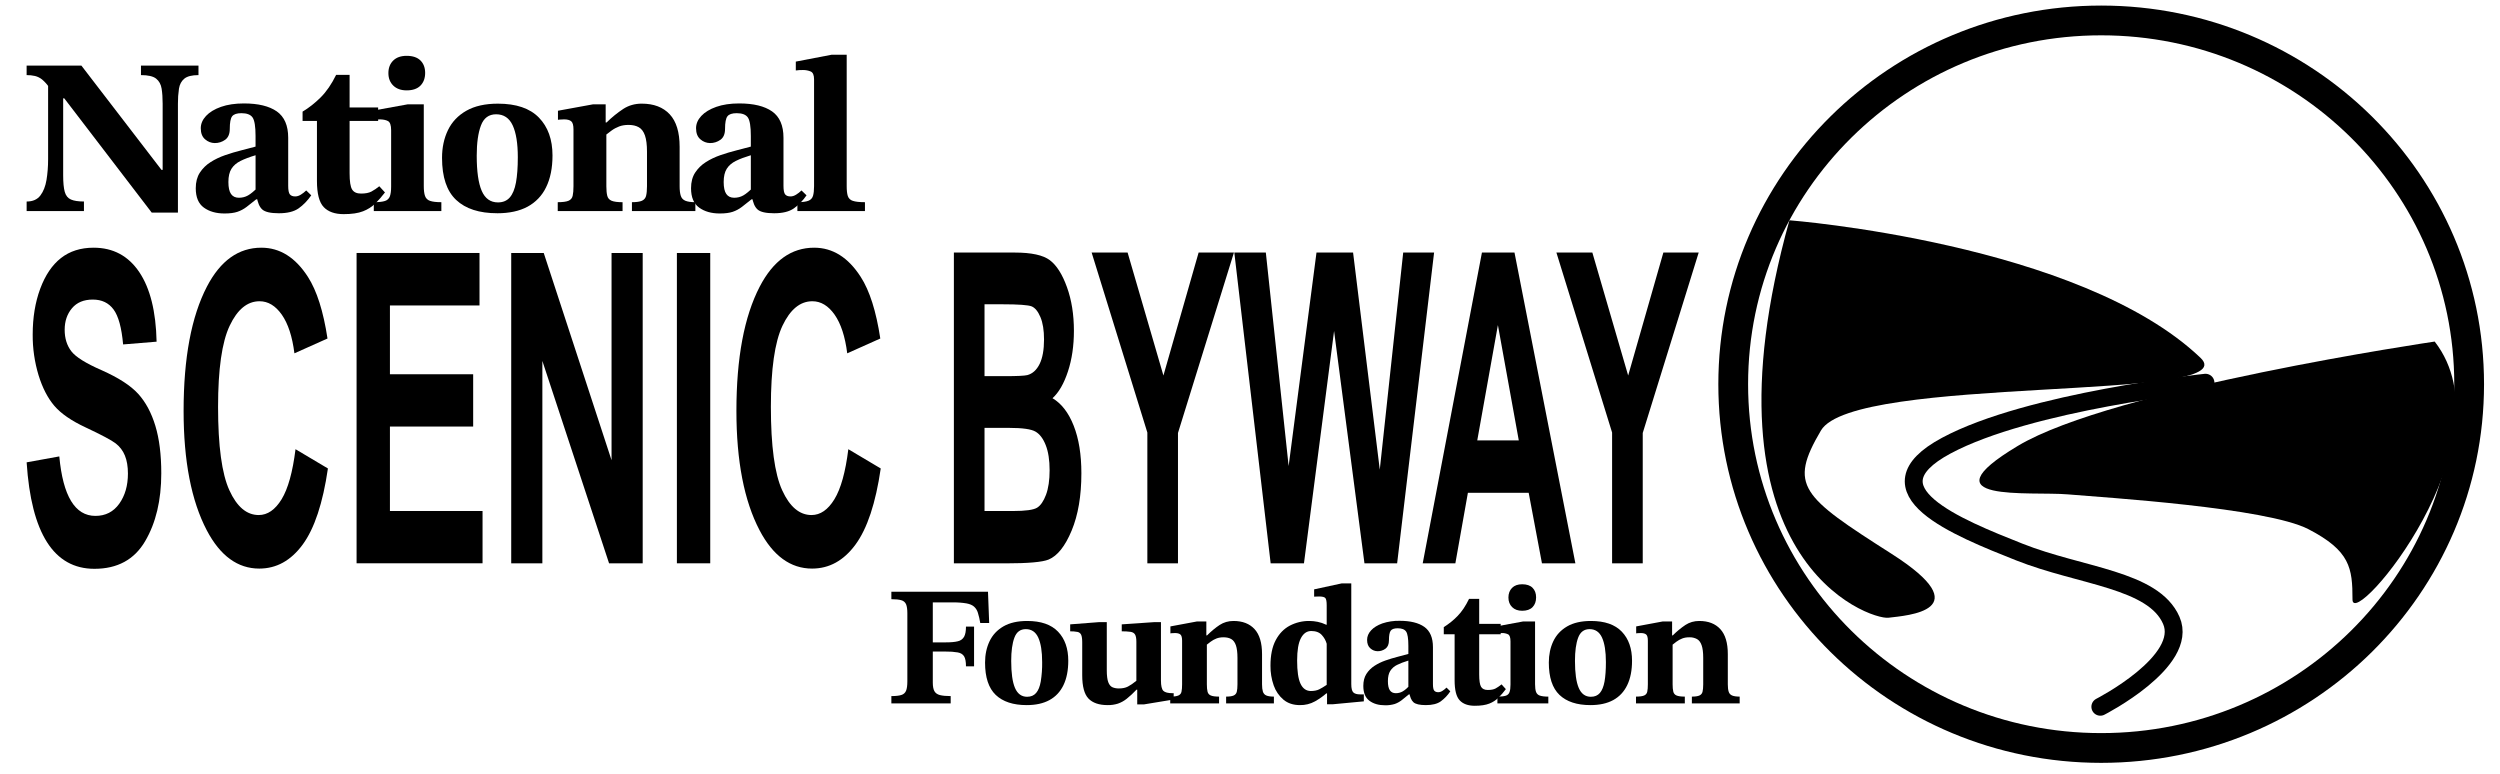
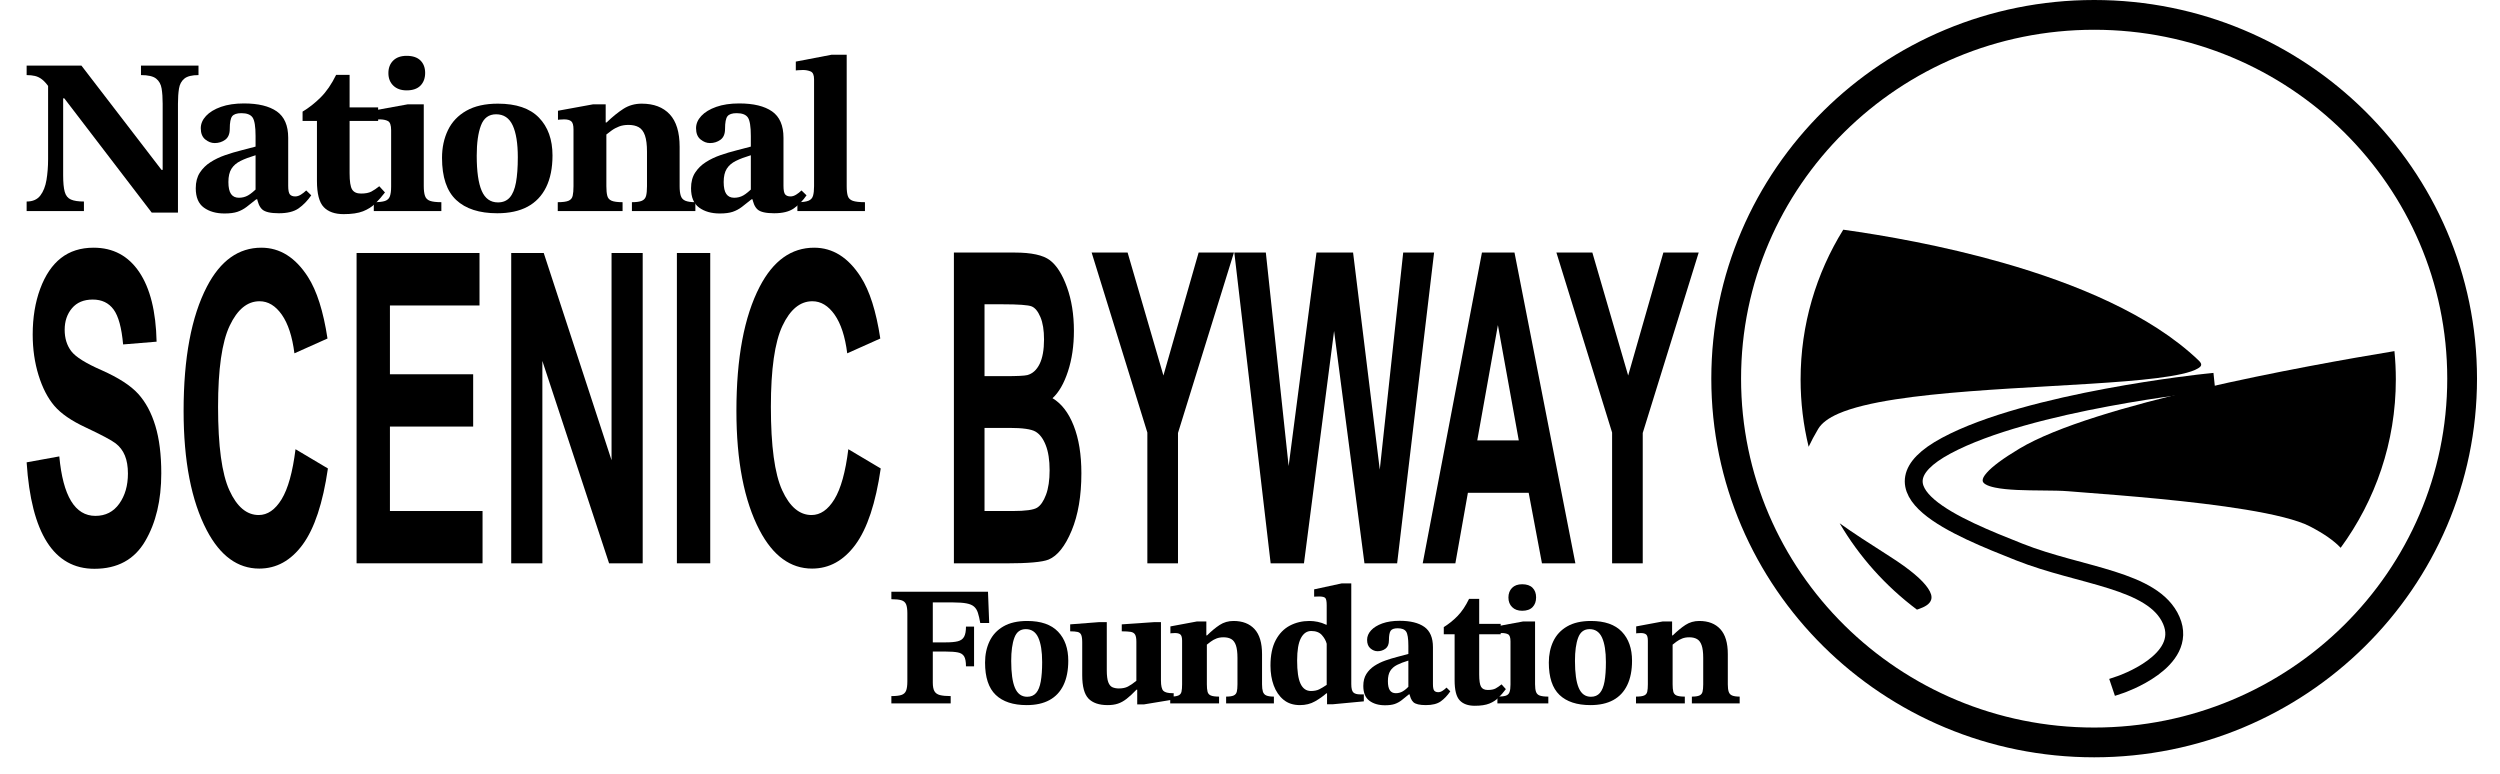
- <svg xmlns="http://www.w3.org/2000/svg" width="168" height="52" fill="none" viewBox="0 0 168 52">
-   <path fill="currentColor" d="M11.959 14.286h-1.764L4.32 6.61h-.553l-.46-.73a2.53 2.53 0 0 0-.483-.542 1.253 1.253 0 0 0-.468-.231 2.408 2.408 0 0 0-.567-.06v-.64h3.68l5.384 7.009h.077v-4.45c0-.386-.023-.724-.069-1.011-.046-.287-.169-.51-.368-.67-.2-.159-.54-.238-1.02-.238v-.64h3.865v.64c-.44 0-.757.08-.95.238-.195.16-.315.383-.361.67a6.486 6.486 0 0 0-.07 1.012v7.32Zm-6.32-.104H1.79v-.64c.41 0 .716-.134.921-.402.204-.267.342-.617.414-1.049.071-.431.108-.895.108-1.39V5.536h1.012v6.235c0 .495.035.87.107 1.123.071.253.21.424.414.513.205.09.496.134.875.134v.64Z" />
-   <path fill="currentColor" d="M15.088 14.346c-.563 0-1.026-.132-1.388-.395-.364-.263-.545-.696-.545-1.302 0-.416.092-.766.276-1.049a2.35 2.35 0 0 1 .721-.706c.296-.19.623-.345.982-.469.357-.124.715-.23 1.073-.32s.68-.174.966-.253v-.714c0-.635-.067-1.049-.199-1.242-.133-.194-.383-.29-.751-.29-.307 0-.514.07-.622.208-.107.138-.16.421-.16.848 0 .337-.103.58-.307.729a1.17 1.17 0 0 1-.706.223.987.987 0 0 1-.637-.245c-.199-.164-.299-.414-.299-.752 0-.297.117-.573.353-.826.235-.252.57-.456 1.005-.61.434-.153.948-.23 1.541-.23.96 0 1.697.178 2.209.535.51.358.767.948.767 1.771v3.229c0 .297.038.49.115.58.076.09.196.134.36.134.123 0 .248-.04.376-.12.128-.078.247-.173.36-.282l.338.328c-.256.367-.54.659-.851.877-.313.219-.755.328-1.327.328-.552 0-.923-.085-1.112-.253-.19-.169-.314-.461-.376-.878l-.076-.298v-2.47c-.4.12-.735.246-1.005.38-.271.134-.476.31-.614.528-.138.219-.207.516-.207.893 0 .367.059.635.177.803.117.168.293.253.529.253.224 0 .43-.052.613-.156.184-.104.414-.295.69-.573l.093.833h-.23c-.246.198-.463.37-.652.514-.19.144-.394.253-.614.327-.22.074-.509.112-.866.112Z" />
-   <path fill="currentColor" d="m25.487 12.515.383.417c-.205.268-.42.513-.644.737a2.426 2.426 0 0 1-.828.528c-.328.13-.762.193-1.304.193-.594 0-1.041-.159-1.342-.476-.302-.317-.453-.903-.453-1.756V8.126h-.966v-.625c.43-.257.836-.577 1.22-.96.383-.382.728-.885 1.035-1.51h.905V7.22h1.917v.907h-1.917v3.512c0 .546.055.91.168 1.093.113.184.312.276.599.276.296 0 .529-.045.697-.134a3.33 3.33 0 0 0 .53-.357Z" />
-   <path fill="currentColor" d="M29.659 14.182h-4.54v-.595c.337 0 .587-.027.751-.082a.502.502 0 0 0 .33-.313c.055-.153.084-.369.084-.647V8.751c0-.337-.072-.543-.215-.617-.143-.075-.332-.112-.567-.112-.103 0-.195.005-.276.015l-.123.015v-.625l2.3-.417h1.075v5.49c0 .288.027.511.084.67a.519.519 0 0 0 .337.328c.169.06.422.089.76.089v.595Zm-2.332-8.109c-.379 0-.678-.107-.897-.32-.22-.213-.33-.494-.33-.84 0-.347.107-.628.322-.841.215-.213.516-.32.905-.32.408 0 .718.104.928.312.209.209.315.487.315.834 0 .357-.106.642-.315.855-.21.213-.52.32-.928.32Z" />
-   <path fill="currentColor" d="M33.416 14.33c-1.207 0-2.127-.297-2.76-.892-.635-.595-.951-1.537-.951-2.827 0-.695.132-1.317.398-1.867s.677-.985 1.235-1.302c.557-.317 1.265-.476 2.124-.476 1.227 0 2.145.312 2.753.937.608.625.913 1.473.913 2.544 0 .844-.144 1.555-.43 2.135a2.9 2.9 0 0 1-1.25 1.31c-.547.293-1.225.439-2.032.439Zm.046-.728c.338 0 .603-.112.798-.335.193-.223.332-.558.414-1.005.081-.446.123-1.011.123-1.696 0-.932-.115-1.647-.345-2.142-.23-.496-.602-.744-1.112-.744-.491 0-.832.25-1.02.751-.19.501-.284 1.178-.284 2.031 0 1.061.112 1.85.337 2.366.225.516.588.774 1.09.774Z" />
-   <path fill="currentColor" d="M46.73 14.182h-4.264v-.595c.306 0 .53-.033.674-.097a.477.477 0 0 0 .276-.327c.04-.154.062-.37.062-.648v-2.32c0-.466-.046-.831-.138-1.094-.092-.263-.23-.447-.414-.55-.184-.105-.415-.157-.69-.157-.236 0-.445.034-.63.104-.184.07-.358.164-.52.283a13.97 13.97 0 0 0-.507.387l-.092-.938h.276a7.353 7.353 0 0 1 1.127-.915c.363-.233.775-.35 1.235-.35.807 0 1.434.239 1.879.715.445.476.667 1.205.667 2.187v2.648c0 .268.025.481.077.64.05.16.153.27.306.335.154.064.378.097.675.097v.595Zm-4.893 0H37.48v-.595c.337 0 .58-.033.728-.097a.457.457 0 0 0 .276-.335c.036-.159.054-.372.054-.64V8.692c0-.278-.052-.459-.153-.543-.103-.085-.261-.127-.476-.127-.133 0-.236.005-.307.015l-.107.015v-.61l2.362-.432h.844V8.44l.046.387v3.69c0 .267.02.48.061.64.04.158.138.27.291.334.154.064.4.097.737.097v.595Z" />
-   <path fill="currentColor" d="M48.37 14.346c-.562 0-1.025-.132-1.387-.395-.364-.263-.545-.696-.545-1.302 0-.416.092-.766.276-1.049a2.35 2.35 0 0 1 .72-.706c.297-.19.624-.345.983-.469.357-.124.715-.23 1.073-.32s.68-.174.966-.253v-.714c0-.635-.067-1.049-.199-1.242-.133-.194-.383-.29-.752-.29-.306 0-.513.07-.62.208-.108.138-.162.421-.162.848 0 .337-.102.58-.306.729a1.17 1.17 0 0 1-.706.223.987.987 0 0 1-.636-.245c-.2-.164-.3-.414-.3-.752 0-.297.117-.573.353-.826.235-.252.57-.456 1.005-.61.434-.153.948-.23 1.541-.23.96 0 1.697.178 2.209.535.51.358.767.948.767 1.771v3.229c0 .297.038.49.115.58.077.09.196.134.36.134.123 0 .248-.04.376-.12.128-.078.247-.173.36-.282l.338.328c-.256.367-.54.659-.851.877-.313.219-.755.328-1.327.328-.552 0-.923-.085-1.112-.253-.19-.169-.315-.461-.376-.878l-.077-.298v-2.47c-.398.12-.734.246-1.004.38-.271.134-.476.31-.614.528-.138.219-.207.516-.207.893 0 .367.059.635.177.803.117.168.293.253.529.253.224 0 .43-.052.613-.156.184-.104.414-.295.69-.573l.093.833h-.23c-.246.198-.464.37-.652.514-.19.144-.394.253-.614.327-.22.074-.509.112-.867.112Z" />
-   <path fill="currentColor" d="M58.125 14.182h-4.54v-.595c.338 0 .585-.033.744-.097a.496.496 0 0 0 .307-.335c.046-.159.069-.372.069-.639V5.33c0-.287-.077-.464-.23-.528a1.327 1.327 0 0 0-.516-.097 3.229 3.229 0 0 0-.481.03v-.595l2.408-.462h1.012v8.832c0 .282.024.501.074.66a.498.498 0 0 0 .338.327c.175.06.447.09.815.09v.596Z" />
-   <path fill="currentColor" d="M63.886 47.27H59.9v-.493c.292 0 .516-.024.67-.074a.485.485 0 0 0 .318-.285c.057-.141.086-.353.086-.634v-4.57c0-.269-.029-.473-.086-.607a.47.47 0 0 0-.318-.271c-.154-.047-.378-.07-.67-.07v-.501h6.493l.08 2.1h-.6a4.925 4.925 0 0 0-.157-.68.903.903 0 0 0-.26-.42c-.114-.102-.282-.174-.502-.216a4.836 4.836 0 0 0-.895-.066h-1.375v2.684h.89c.331 0 .595-.024.791-.073a.632.632 0 0 0 .422-.303c.084-.153.127-.38.127-.685h.543v2.673h-.543c0-.313-.043-.537-.127-.674-.085-.137-.226-.226-.422-.262a4.293 4.293 0 0 0-.791-.058h-.89v2.08c0 .258.036.452.108.582.073.13.195.216.37.262.174.045.416.068.724.068v.492Z" />
-   <path fill="currentColor" d="M68.992 47.383c-.908 0-1.601-.23-2.08-.685-.477-.457-.716-1.181-.716-2.17 0-.533.1-1.01.301-1.434.2-.422.51-.755.93-1 .42-.243.953-.365 1.6-.365.924 0 1.616.24 2.074.72.459.48.687 1.13.687 1.953 0 .646-.108 1.193-.323 1.639-.215.446-.53.78-.942 1.005-.412.225-.922.337-1.53.337Zm.035-.56c.254 0 .454-.086.6-.256.148-.172.252-.43.312-.771a7.55 7.55 0 0 0 .094-1.302c0-.717-.088-1.266-.26-1.645-.174-.38-.453-.571-.839-.571-.37 0-.626.192-.768.577-.142.383-.213.903-.213 1.558 0 .815.084 1.421.254 1.816.17.396.443.595.82.595Z" />
-   <path fill="currentColor" d="M74.434 47.383c-.578 0-1.007-.148-1.288-.44-.281-.293-.421-.817-.421-1.57v-2.206c0-.235-.024-.404-.07-.508a.337.337 0 0 0-.248-.194 2.442 2.442 0 0 0-.491-.04v-.468l1.918-.148h.542v3.233c0 .358.034.624.098.798.066.175.16.29.284.344.123.053.266.08.427.08.246 0 .45-.042.612-.127.162-.083.351-.212.567-.388v-2.626c0-.222-.03-.38-.087-.48-.058-.1-.158-.16-.3-.183a4.018 4.018 0 0 0-.596-.035v-.468l2.161-.148h.474v3.918c0 .357.054.59.161.697.108.106.316.159.624.159h.07v.423l-1.999.33h-.45v-.992h-.047a6.231 6.231 0 0 1-.664.616 1.968 1.968 0 0 1-.59.325 2.17 2.17 0 0 1-.687.098Z" />
-   <path fill="currentColor" d="M85.606 47.27h-3.211v-.458c.231 0 .4-.025.509-.075a.362.362 0 0 0 .208-.25c.03-.119.046-.284.046-.497v-1.782c0-.359-.036-.638-.104-.84-.07-.202-.174-.343-.312-.422-.14-.08-.312-.12-.521-.12-.177 0-.334.026-.474.08a1.647 1.647 0 0 0-.392.217c-.124.091-.25.19-.382.296l-.07-.72h.21c.292-.288.575-.522.848-.702.274-.178.584-.268.93-.268.609 0 1.08.183 1.416.549.335.365.502.925.502 1.678v2.034c0 .205.02.368.058.49.04.122.116.209.231.257.116.05.286.075.508.075v.457Zm-3.685 0h-3.282v-.458c.255 0 .438-.025.55-.075a.344.344 0 0 0 .208-.257c.027-.121.04-.285.04-.49v-2.936c0-.214-.038-.352-.116-.417-.076-.064-.196-.096-.358-.096-.1 0-.176.003-.23.01-.054.009-.082.012-.082.012v-.468l1.78-.332h.635v1.097l.035.296v2.834c0 .205.015.368.046.49.03.122.104.209.22.257.114.05.3.075.554.075v.457Z" />
-   <path fill="currentColor" d="M87.351 47.383c-.438 0-.805-.12-1.097-.36a2.196 2.196 0 0 1-.66-.96 3.85 3.85 0 0 1-.218-1.33c0-.701.117-1.272.352-1.713.235-.443.551-.768.947-.977a2.78 2.78 0 0 1 1.323-.314c.178 0 .36.02.55.058.188.037.378.102.571.194h.035v-1.302c0-.252-.029-.414-.087-.486-.057-.072-.199-.109-.421-.109-.054 0-.124.002-.208.006l-.128.005v-.49l1.849-.4h.647v6.762c0 .289.046.478.139.565.092.088.246.131.461.131h.244v.468l-2.069.194h-.404v-.73h-.047c-.215.19-.47.37-.762.536a2.004 2.004 0 0 1-1.017.252Zm.74-.948c.223 0 .408-.037.555-.109.146-.072.316-.173.508-.303V43.26a1.423 1.423 0 0 0-.324-.582c-.162-.183-.4-.274-.716-.274-.293 0-.524.16-.693.48-.17.32-.254.822-.254 1.508 0 .715.076 1.235.23 1.559.154.323.386.485.694.485Z" />
-   <path fill="currentColor" d="M93.07 47.394c-.423 0-.772-.1-1.045-.303-.273-.202-.41-.534-.41-.999 0-.319.069-.588.207-.805a1.8 1.8 0 0 1 .543-.543c.224-.145.47-.265.74-.36.27-.094.54-.176.809-.245.27-.069.512-.133.728-.194v-.548c0-.488-.05-.805-.15-.954-.1-.148-.29-.223-.566-.223-.232 0-.388.053-.469.16-.08.106-.12.324-.12.651 0 .258-.078.446-.232.56a.872.872 0 0 1-.532.171.73.73 0 0 1-.48-.189c-.15-.125-.224-.317-.224-.575 0-.23.088-.441.265-.635.177-.194.43-.35.757-.469a3.454 3.454 0 0 1 1.161-.176c.724 0 1.28.136 1.665.41.384.275.577.728.577 1.36v2.48c0 .227.029.376.087.443.057.07.148.105.271.105.092 0 .186-.03.283-.092.097-.06.187-.135.271-.218l.254.252a2.628 2.628 0 0 1-.64.673c-.235.169-.569.252-1 .252-.416 0-.695-.064-.838-.194-.142-.13-.236-.354-.282-.673l-.058-.23v-1.895c-.3.091-.553.188-.757.29a1.123 1.123 0 0 0-.462.406c-.104.168-.156.396-.156.686 0 .28.044.486.132.616.09.13.222.194.4.194.169 0 .323-.04.461-.12.14-.079.312-.226.52-.44l.07.64h-.174c-.184.152-.348.284-.49.395-.144.11-.298.194-.463.251a2.072 2.072 0 0 1-.652.085Z" />
-   <path fill="currentColor" d="m100.904 45.99.289.319a5.405 5.405 0 0 1-.485.566 1.83 1.83 0 0 1-.624.405c-.247.1-.574.148-.983.148-.446 0-.784-.122-1.01-.366-.228-.243-.341-.692-.341-1.347v-3.094h-.728v-.481a4.77 4.77 0 0 0 .918-.736c.29-.294.55-.68.78-1.16h.682v1.68h1.444v.697h-1.444v2.695c0 .419.042.698.127.839.085.14.235.211.45.211.223 0 .399-.033.526-.102.127-.07.26-.16.399-.274Z" />
-   <path fill="currentColor" d="M104.047 47.27h-3.421v-.458c.255 0 .443-.02.567-.062a.38.38 0 0 0 .248-.24c.042-.12.064-.285.064-.498V43.1c0-.26-.054-.417-.162-.474a.908.908 0 0 0-.428-.085c-.077 0-.146.003-.207.01l-.093.012v-.48l1.733-.32h.808v4.215c0 .22.022.392.064.514a.396.396 0 0 0 .254.251c.128.045.318.07.573.07v.456Zm-1.757-6.226c-.285 0-.51-.083-.675-.246-.166-.164-.249-.379-.249-.645s.081-.481.243-.646c.162-.164.388-.245.681-.245.308 0 .542.08.7.24.158.16.236.374.236.64 0 .274-.078.492-.236.656-.158.163-.392.246-.7.246Z" />
-   <path fill="currentColor" d="M106.877 47.383c-.909 0-1.602-.23-2.08-.685-.478-.457-.716-1.181-.716-2.17 0-.533.1-1.01.3-1.434.2-.422.511-.755.931-1 .42-.243.953-.365 1.6-.365.924 0 1.616.24 2.074.72.458.48.687 1.13.687 1.953 0 .646-.108 1.193-.323 1.639-.216.446-.53.78-.942 1.005-.412.225-.923.337-1.531.337Zm.035-.56c.254 0 .455-.086.601-.256.146-.172.25-.43.312-.771.061-.343.092-.778.092-1.302 0-.717-.087-1.266-.26-1.645-.174-.38-.452-.571-.838-.571-.369 0-.625.192-.768.577-.143.383-.213.903-.213 1.558 0 .815.084 1.421.254 1.816.169.396.442.595.82.595Z" />
-   <path fill="currentColor" d="M116.906 47.27h-3.212v-.458c.231 0 .4-.025.508-.075a.359.359 0 0 0 .208-.25c.03-.119.046-.284.046-.497v-1.782c0-.359-.034-.638-.104-.84-.069-.202-.173-.343-.312-.422a1.023 1.023 0 0 0-.519-.12c-.178 0-.336.026-.474.08-.138.053-.27.125-.393.217-.123.091-.25.19-.381.296l-.07-.72h.208a5.63 5.63 0 0 1 .85-.702c.273-.178.583-.268.929-.268.609 0 1.081.183 1.416.549.335.365.503.925.503 1.678v2.034c0 .205.019.368.058.49a.391.391 0 0 0 .23.257c.116.05.285.075.509.075v.457Zm-3.686 0h-3.281v-.458c.254 0 .437-.025.548-.075a.346.346 0 0 0 .209-.257c.027-.121.04-.285.04-.49v-2.936c0-.214-.039-.352-.115-.417-.078-.064-.197-.096-.358-.096-.1 0-.178.003-.232.01l-.08.012v-.468l1.779-.332h.635v1.097l.035.296v2.834c0 .205.015.368.046.49a.36.36 0 0 0 .219.257c.116.05.3.075.555.075v.457Z" />
-   <path fill="currentColor" d="m1.79 31.069 2.195-.398c.246 2.664 1.055 3.997 2.426 3.997.68 0 1.213-.273 1.603-.818.389-.546.583-1.221.583-2.027 0-.474-.068-.878-.204-1.21a1.94 1.94 0 0 0-.62-.817c-.279-.214-.951-.572-2.02-1.074-.957-.446-1.657-.93-2.102-1.451-.444-.521-.798-1.207-1.06-2.056a9.223 9.223 0 0 1-.394-2.738c0-1.137.168-2.162.505-3.072.337-.91.801-1.598 1.394-2.063.593-.464 1.324-.697 2.195-.697 1.309 0 2.33.546 3.065 1.636.735 1.09 1.124 2.65 1.167 4.68l-2.25.185c-.099-1.12-.312-1.901-.64-2.347-.327-.446-.793-.668-1.398-.668-.605 0-1.071.194-1.398.582-.328.39-.491.873-.491 1.451 0 .57.148 1.048.444 1.437.296.389.98.816 2.047 1.28 1.13.503 1.946 1.032 2.45 1.586.503.555.887 1.27 1.153 2.148.266.877.398 1.942.398 3.193 0 1.812-.362 3.334-1.088 4.566-.725 1.233-1.86 1.85-3.404 1.85-2.729 0-4.248-2.385-4.556-7.155Z" />
-   <path fill="currentColor" d="m19.86 30.187 2.176 1.294c-.34 2.333-.905 4.038-1.696 5.114-.79 1.076-1.762 1.614-2.917 1.614-1.45 0-2.627-.858-3.528-2.574-1.038-1.982-1.557-4.656-1.557-8.023 0-3.556.522-6.339 1.566-8.35.907-1.744 2.127-2.617 3.659-2.617 1.247 0 2.29.655 3.13 1.963.598.93 1.037 2.31 1.315 4.14l-2.223.995c-.142-1.128-.425-1.993-.847-2.596-.423-.602-.922-.903-1.496-.903-.822 0-1.491.55-2.01 1.65-.519 1.1-.778 2.916-.778 5.448 0 2.627.253 4.495.76 5.604.505 1.11 1.163 1.665 1.972 1.665.593 0 1.105-.354 1.538-1.06.432-.707.744-1.828.935-3.364Z" />
-   <path fill="currentColor" d="M23.962 37.854V17h8.261v3.527h-6.02v4.623h5.594v3.514h-5.594v5.675h6.224v3.514h-8.465Z" />
-   <path fill="currentColor" d="M34.354 37.854V17h2.185l4.557 13.925V17.001h2.093v20.853h-2.26l-4.482-13.599v13.599h-2.093Z" />
-   <path fill="currentColor" d="M47.728 17.001h-2.241v20.853h2.241V17Z" />
-   <path fill="currentColor" d="m57.008 30.187 2.177 1.294c-.34 2.333-.905 4.038-1.696 5.114-.79 1.076-1.762 1.614-2.917 1.614-1.45 0-2.628-.858-3.529-2.574-1.037-1.982-1.556-4.656-1.556-8.023 0-3.556.522-6.339 1.566-8.35.907-1.744 2.127-2.617 3.658-2.617 1.248 0 2.29.655 3.13 1.963.6.93 1.038 2.31 1.315 4.14l-2.222.995c-.142-1.128-.425-1.993-.847-2.596-.423-.602-.922-.903-1.497-.903-.82 0-1.49.55-2.01 1.65-.518 1.1-.777 2.916-.777 5.448 0 2.627.253 4.495.76 5.604.505 1.11 1.163 1.665 1.972 1.665.593 0 1.105-.354 1.537-1.06.433-.707.745-1.828.936-3.364Z" />
-   <path fill="currentColor" d="M64.102 16.972h4.092c1.117 0 1.903.171 2.356.513.454.342.838.945 1.149 1.81.312.864.468 1.842.468 2.934 0 1.007-.133 1.916-.4 2.728-.266.813-.612 1.414-1.038 1.803.607.36 1.082.978 1.425 1.852.344.874.515 1.937.515 3.191 0 1.52-.219 2.805-.655 3.854-.437 1.05-.953 1.698-1.548 1.945-.414.171-1.376.256-2.885.256h-3.48V16.972Zm2.058 3.476v4.83h1.362c.816 0 1.322-.024 1.514-.071.352-.095.627-.344.826-.748.198-.404.297-.952.297-1.646 0-.617-.08-1.118-.242-1.503-.162-.384-.358-.624-.587-.72-.23-.094-.89-.142-1.978-.142H66.16Zm0 8.307v5.585h1.915c.84 0 1.378-.075 1.617-.222.238-.147.437-.436.6-.869.16-.432.242-.98.242-1.645 0-.684-.087-1.247-.26-1.688-.173-.442-.402-.746-.69-.912-.285-.166-.871-.25-1.756-.25H66.16Z" />
-   <path fill="currentColor" d="M77.102 37.858v-8.79l-3.744-12.096h2.417l2.407 8.263 2.365-8.263h2.373l-3.76 12.124v8.762h-2.058Z" />
-   <path fill="currentColor" d="m85.388 37.858-2.442-20.886h2.118l1.532 14.347 1.872-14.347h2.459l1.794 14.59 1.574-14.59h2.076l-2.484 20.886h-2.195L89.65 22.243l-2.024 15.615h-2.238Z" />
-   <path fill="currentColor" d="M105.866 37.858h-2.246l-.893-4.744h-4.084l-.843 4.744h-2.194l3.98-20.886h2.188l4.092 20.886Zm-3.804-8.263-1.403-7.75-1.387 7.75h2.79Z" />
-   <path fill="currentColor" d="M108.333 37.858v-8.79l-3.743-12.096h2.416l2.407 8.263 2.365-8.263h2.374l-3.76 12.124v8.762h-2.059Z" />
-   <path fill="currentColor" fill-rule="evenodd" d="M120.25 14.803s19.523 1.515 27.628 9.247c3.132 2.988-23.291 1.11-25.511 4.88-2.189 3.721-1.308 4.425 4.727 8.274 6.035 3.848 1.033 4.157-.194 4.308-1.227.151-13.029-3.803-6.65-26.71Z" clip-rule="evenodd" />
-   <path fill="transparent" fill-rule="evenodd" d="M120.25 14.803s19.523 1.515 27.628 9.247c3.132 2.988-23.291 1.11-25.511 4.88-2.189 3.721-1.308 4.425 4.727 8.274 6.035 3.848 1.033 4.157-.194 4.308-1.227.151-13.029-3.803-6.65-26.71Zm.159.226c-4.344 15.765-.008 22.418 3.436 24.94 1.016.744 1.949 1.123 2.539 1.267.225.056.394.077.489.066.433-.053 1.344-.125 2.058-.372.41-.143.762-.33.848-.646.056-.204-.013-.45-.221-.756-.372-.549-1.168-1.246-2.58-2.146-2.188-1.395-3.701-2.38-4.642-3.244-.659-.606-1.044-1.16-1.197-1.743-.251-.959.127-2.016 1.042-3.57.232-.393.697-.738 1.36-1.027.931-.407 2.262-.718 3.83-.96 6.01-.933 15.563-.884 19.222-1.702.493-.11.874-.233 1.115-.382.12-.074.204-.143.212-.235.009-.098-.065-.196-.191-.316-3.219-3.072-8.256-5.15-13.137-6.544-6.667-1.905-13.052-2.53-14.183-2.63Z" clip-rule="evenodd" />
-   <path fill="currentColor" fill-rule="evenodd" d="M163.612 22.953s-21.617 3.176-28.019 7.014c-6.402 3.838.845 3.04 3.368 3.255 2.524.215 13.371.889 16.169 2.341 2.798 1.452 2.959 2.6 2.958 4.728-.001 2.128 10.747-10.599 5.524-17.338Z" clip-rule="evenodd" />
-   <path fill="none" fill-rule="evenodd" d="M163.612 22.953c5.223 6.74-5.525 19.466-5.524 17.338.001-2.128-.16-3.276-2.958-4.728s-13.645-2.126-16.169-2.341c-2.523-.215-9.77.583-3.368-3.255 6.402-3.838 28.019-7.014 28.019-7.014Zm-5.309 17.35a.646.646 0 0 0 .103-.04c.163-.085.37-.244.611-.467 1.533-1.414 4.297-5.265 5.371-9.272.695-2.592.685-5.253-.871-7.342-1.773.265-21.715 3.311-27.812 6.967-1.126.674-1.822 1.2-2.188 1.613-.197.222-.295.394-.283.542.009.101.084.175.19.24.155.095.373.164.632.22 1.336.281 3.695.142 4.924.247 1.769.15 7.622.527 11.936 1.237 1.874.31 3.461.685 4.314 1.127 1.452.754 2.214 1.437 2.618 2.2.405.762.455 1.611.454 2.716l.001.012Z" clip-rule="evenodd" />
-   <path stroke="currentColor" stroke-linecap="round" stroke-linejoin="round" stroke-miterlimit="1.5" stroke-width="1.201" d="M141.142 47.495s5.97-3.05 4.769-5.806c-1.201-2.757-6.083-2.952-10.219-4.595-4.136-1.642-10.47-4.156-4.904-7.145 5.566-2.99 17.421-4.23 17.421-4.23" />
-   <path stroke="currentColor" stroke-linecap="round" stroke-linejoin="round" stroke-miterlimit="1.5" stroke-width="2" d="M141.2 50.264c13.656 0 24.727-10.945 24.727-24.445 0-13.501-11.071-24.445-24.727-24.445-13.657 0-24.728 10.944-24.728 24.445 0 13.5 11.071 24.445 24.728 24.445Z" />
-   <path fill="none" fill-rule="evenodd" d="M141.2 1.374c13.647 0 24.727 10.953 24.727 24.445 0 13.491-11.08 24.445-24.727 24.445-13.648 0-24.728-10.954-24.728-24.445 0-13.492 11.08-24.445 24.728-24.445Zm0 3.183c-11.87 0-21.508 9.527-21.508 21.262 0 11.734 9.638 21.26 21.508 21.26s21.506-9.526 21.506-21.26c0-11.735-9.636-21.262-21.506-21.262Z" clip-rule="evenodd" />
+ <svg xmlns="http://www.w3.org/2000/svg" width="168" height="52" viewBox="0 0 168 52" fill="none">
+   <path d="M11.959 14.286H10.195L4.321 6.609H3.768L3.308 5.88C3.134 5.631 2.973 5.451 2.825 5.337C2.677 5.222 2.52 5.146 2.357 5.106C2.193 5.066 2.005 5.046 1.79 5.046V4.407H5.471L10.854 11.415H10.931V6.966C10.931 6.579 10.908 6.241 10.862 5.954C10.816 5.667 10.693 5.443 10.494 5.284C10.295 5.125 9.954 5.046 9.474 5.046V4.407H13.339V5.046C12.899 5.046 12.582 5.125 12.388 5.284C12.194 5.443 12.074 5.667 12.028 5.954C11.982 6.241 11.959 6.579 11.959 6.966V14.286ZM5.64 14.182H1.79V13.542C2.198 13.542 2.505 13.408 2.71 13.14C2.914 12.873 3.052 12.523 3.124 12.091C3.195 11.66 3.232 11.196 3.232 10.7V5.537H4.244V11.772C4.244 12.267 4.279 12.642 4.351 12.895C4.422 13.148 4.56 13.319 4.765 13.408C4.97 13.498 5.261 13.542 5.64 13.542V14.182Z" fill="currentColor" />
+   <path d="M15.088 14.346C14.525 14.346 14.062 14.214 13.7 13.951C13.336 13.688 13.155 13.255 13.155 12.649C13.155 12.233 13.247 11.883 13.431 11.6C13.615 11.318 13.855 11.082 14.152 10.894C14.448 10.705 14.775 10.549 15.134 10.425C15.491 10.301 15.849 10.194 16.207 10.105C16.565 10.016 16.887 9.931 17.174 9.852V9.138C17.174 8.503 17.106 8.089 16.974 7.896C16.841 7.702 16.591 7.605 16.223 7.605C15.916 7.605 15.709 7.675 15.601 7.814C15.494 7.952 15.44 8.235 15.44 8.662C15.44 8.999 15.338 9.242 15.134 9.391C14.928 9.54 14.694 9.614 14.428 9.614C14.203 9.614 13.991 9.532 13.791 9.369C13.592 9.205 13.492 8.955 13.492 8.617C13.492 8.32 13.609 8.044 13.845 7.791C14.08 7.539 14.415 7.335 14.85 7.181C15.284 7.028 15.798 6.951 16.391 6.951C17.352 6.951 18.088 7.129 18.6 7.486C19.111 7.844 19.367 8.434 19.367 9.257V12.486C19.367 12.783 19.405 12.977 19.482 13.066C19.558 13.155 19.678 13.2 19.842 13.2C19.965 13.2 20.09 13.16 20.218 13.081C20.346 13.002 20.465 12.907 20.578 12.798L20.916 13.126C20.66 13.493 20.376 13.785 20.065 14.003C19.752 14.222 19.31 14.331 18.738 14.331C18.186 14.331 17.815 14.246 17.626 14.078C17.436 13.909 17.312 13.617 17.25 13.2L17.174 12.902V10.432C16.775 10.552 16.439 10.678 16.169 10.812C15.898 10.946 15.693 11.121 15.555 11.34C15.417 11.559 15.348 11.856 15.348 12.233C15.348 12.6 15.407 12.868 15.525 13.036C15.642 13.204 15.818 13.289 16.054 13.289C16.278 13.289 16.483 13.237 16.667 13.133C16.851 13.029 17.081 12.838 17.358 12.56L17.45 13.393H17.22C16.974 13.591 16.756 13.762 16.568 13.907C16.378 14.051 16.174 14.16 15.954 14.234C15.734 14.308 15.445 14.346 15.088 14.346Z" fill="currentColor" />
+   <path d="M25.487 12.515L25.87 12.932C25.665 13.2 25.45 13.445 25.226 13.669C25.001 13.892 24.724 14.068 24.398 14.197C24.07 14.326 23.636 14.39 23.094 14.39C22.5 14.39 22.053 14.231 21.752 13.914C21.45 13.597 21.299 13.011 21.299 12.158V8.126H20.333V7.501C20.763 7.244 21.169 6.924 21.552 6.542C21.936 6.159 22.281 5.656 22.588 5.031H23.493V7.219H25.41V8.126H23.493V11.638C23.493 12.184 23.548 12.548 23.661 12.731C23.774 12.915 23.973 13.007 24.26 13.007C24.556 13.007 24.789 12.962 24.957 12.873C25.126 12.783 25.303 12.664 25.487 12.515Z" fill="currentColor" />
+   <path d="M29.659 14.182H25.119V13.587C25.456 13.587 25.706 13.56 25.87 13.505C26.033 13.45 26.143 13.346 26.2 13.193C26.255 13.039 26.284 12.823 26.284 12.545V8.751C26.284 8.414 26.212 8.208 26.069 8.134C25.926 8.059 25.737 8.022 25.502 8.022C25.399 8.022 25.307 8.027 25.226 8.037C25.143 8.047 25.103 8.052 25.103 8.052V7.427L27.404 7.01H28.477V12.501C28.477 12.788 28.505 13.011 28.562 13.17C28.617 13.329 28.73 13.438 28.899 13.498C29.068 13.557 29.321 13.587 29.659 13.587V14.182ZM27.327 6.073C26.948 6.073 26.649 5.966 26.43 5.753C26.209 5.54 26.1 5.259 26.1 4.912C26.1 4.566 26.207 4.285 26.422 4.072C26.637 3.859 26.938 3.752 27.327 3.752C27.735 3.752 28.045 3.856 28.255 4.064C28.464 4.273 28.57 4.551 28.57 4.898C28.57 5.255 28.464 5.54 28.255 5.753C28.045 5.966 27.735 6.073 27.327 6.073Z" fill="currentColor" />
+   <path d="M33.416 14.331C32.209 14.331 31.289 14.033 30.655 13.438C30.021 12.843 29.704 11.901 29.704 10.611C29.704 9.916 29.837 9.294 30.103 8.744C30.369 8.193 30.78 7.759 31.338 7.442C31.895 7.125 32.603 6.966 33.462 6.966C34.689 6.966 35.607 7.278 36.215 7.903C36.823 8.528 37.128 9.376 37.128 10.447C37.128 11.291 36.984 12.002 36.699 12.582C36.412 13.163 35.995 13.599 35.449 13.892C34.901 14.185 34.223 14.331 33.416 14.331ZM33.462 13.602C33.8 13.602 34.065 13.49 34.26 13.267C34.453 13.044 34.592 12.709 34.674 12.262C34.755 11.816 34.797 11.251 34.797 10.566C34.797 9.634 34.682 8.919 34.452 8.424C34.221 7.928 33.85 7.68 33.34 7.68C32.849 7.68 32.508 7.93 32.32 8.431C32.13 8.932 32.036 9.609 32.036 10.462C32.036 11.523 32.148 12.312 32.373 12.828C32.598 13.344 32.961 13.602 33.462 13.602Z" fill="currentColor" />
+   <path d="M46.729 14.182H42.465V13.587C42.772 13.587 42.997 13.554 43.14 13.49C43.283 13.426 43.375 13.316 43.416 13.163C43.457 13.009 43.478 12.793 43.478 12.515V10.194C43.478 9.729 43.432 9.364 43.34 9.101C43.248 8.838 43.11 8.654 42.926 8.55C42.742 8.446 42.511 8.394 42.235 8.394C42 8.394 41.791 8.428 41.607 8.498C41.422 8.568 41.248 8.662 41.085 8.781C40.921 8.9 40.752 9.029 40.579 9.168L40.487 8.23H40.763C41.151 7.854 41.527 7.549 41.89 7.315C42.253 7.082 42.665 6.966 43.125 6.966C43.932 6.966 44.559 7.204 45.004 7.68C45.449 8.156 45.671 8.885 45.671 9.867V12.515C45.671 12.783 45.696 12.996 45.748 13.155C45.799 13.314 45.901 13.426 46.054 13.49C46.208 13.554 46.432 13.587 46.729 13.587V14.182ZM41.837 14.182H37.481V13.587C37.818 13.587 38.061 13.554 38.209 13.49C38.357 13.426 38.449 13.314 38.485 13.155C38.521 12.996 38.539 12.783 38.539 12.515V8.692C38.539 8.414 38.487 8.233 38.386 8.149C38.283 8.064 38.125 8.022 37.91 8.022C37.777 8.022 37.674 8.027 37.603 8.037C37.532 8.047 37.496 8.052 37.496 8.052V7.442L39.858 7.01H40.702V8.439L40.748 8.826V12.515C40.748 12.783 40.768 12.996 40.809 13.155C40.849 13.314 40.947 13.426 41.1 13.49C41.254 13.554 41.499 13.587 41.837 13.587V14.182Z" fill="currentColor" />
+   <path d="M48.37 14.346C47.808 14.346 47.345 14.214 46.983 13.951C46.619 13.688 46.438 13.255 46.438 12.649C46.438 12.233 46.53 11.883 46.714 11.6C46.898 11.318 47.138 11.082 47.435 10.894C47.731 10.705 48.058 10.549 48.417 10.425C48.774 10.301 49.132 10.194 49.49 10.105C49.848 10.016 50.17 9.931 50.456 9.852V9.138C50.456 8.503 50.389 8.089 50.257 7.896C50.124 7.702 49.874 7.605 49.505 7.605C49.199 7.605 48.992 7.675 48.884 7.814C48.777 7.952 48.723 8.235 48.723 8.662C48.723 8.999 48.621 9.242 48.417 9.391C48.211 9.54 47.977 9.614 47.711 9.614C47.486 9.614 47.274 9.532 47.075 9.369C46.875 9.205 46.775 8.955 46.775 8.617C46.775 8.32 46.892 8.044 47.128 7.791C47.363 7.539 47.698 7.335 48.133 7.181C48.567 7.028 49.081 6.951 49.674 6.951C50.635 6.951 51.371 7.129 51.883 7.486C52.394 7.844 52.65 8.434 52.65 9.257V12.486C52.65 12.783 52.688 12.977 52.765 13.066C52.842 13.155 52.961 13.2 53.125 13.2C53.248 13.2 53.373 13.16 53.501 13.081C53.629 13.002 53.748 12.907 53.861 12.798L54.199 13.126C53.943 13.493 53.659 13.785 53.348 14.003C53.035 14.222 52.593 14.331 52.021 14.331C51.469 14.331 51.098 14.246 50.909 14.078C50.719 13.909 50.594 13.617 50.533 13.2L50.456 12.902V10.432C50.058 10.552 49.722 10.678 49.452 10.812C49.181 10.946 48.976 11.121 48.838 11.34C48.7 11.559 48.631 11.856 48.631 12.233C48.631 12.6 48.69 12.868 48.808 13.036C48.925 13.204 49.101 13.289 49.337 13.289C49.561 13.289 49.766 13.237 49.95 13.133C50.134 13.029 50.364 12.838 50.641 12.56L50.733 13.393H50.502C50.257 13.591 50.039 13.762 49.851 13.907C49.661 14.051 49.457 14.16 49.237 14.234C49.017 14.308 48.728 14.346 48.37 14.346Z" fill="currentColor" />
+   <path d="M58.125 14.182H53.585V13.587C53.923 13.587 54.17 13.554 54.329 13.49C54.487 13.426 54.59 13.314 54.636 13.155C54.682 12.996 54.705 12.783 54.705 12.516V5.329C54.705 5.042 54.628 4.865 54.475 4.801C54.322 4.737 54.149 4.704 53.959 4.704C53.829 4.704 53.716 4.709 53.621 4.719C53.525 4.729 53.478 4.734 53.478 4.734V4.139L55.886 3.677H56.898V12.509C56.898 12.791 56.922 13.01 56.972 13.168C57.021 13.325 57.134 13.434 57.31 13.496C57.485 13.556 57.757 13.587 58.125 13.587V14.182Z" fill="currentColor" />
+   <path d="M63.886 47.269H59.9V46.777C60.192 46.777 60.416 46.753 60.57 46.703C60.724 46.653 60.83 46.559 60.888 46.418C60.945 46.276 60.974 46.065 60.974 45.784V41.214C60.974 40.945 60.945 40.741 60.888 40.607C60.83 40.472 60.724 40.38 60.57 40.336C60.416 40.289 60.192 40.267 59.9 40.267V39.765H66.393L66.474 41.865H65.873C65.826 41.591 65.774 41.365 65.716 41.185C65.66 41.006 65.572 40.866 65.457 40.765C65.342 40.663 65.174 40.591 64.954 40.549C64.735 40.506 64.437 40.483 64.059 40.483H62.684V43.167H63.574C63.905 43.167 64.169 43.143 64.365 43.094C64.561 43.044 64.703 42.943 64.787 42.791C64.871 42.638 64.914 42.41 64.914 42.106H65.457V44.779H64.914C64.914 44.466 64.871 44.242 64.787 44.105C64.703 43.968 64.561 43.879 64.365 43.842C64.169 43.804 63.905 43.785 63.574 43.785H62.684V45.864C62.684 46.123 62.72 46.317 62.792 46.446C62.865 46.576 62.987 46.663 63.162 46.709C63.336 46.754 63.578 46.777 63.886 46.777V47.269Z" fill="currentColor" />
+   <path d="M68.992 47.383C68.084 47.383 67.391 47.154 66.913 46.698C66.435 46.241 66.196 45.517 66.196 44.527C66.196 43.995 66.296 43.517 66.497 43.094C66.697 42.672 67.007 42.338 67.427 42.095C67.847 41.851 68.38 41.729 69.027 41.729C69.951 41.729 70.643 41.97 71.101 42.449C71.56 42.928 71.788 43.58 71.788 44.402C71.788 45.048 71.68 45.595 71.465 46.041C71.25 46.487 70.935 46.822 70.523 47.046C70.111 47.271 69.601 47.383 68.992 47.383ZM69.027 46.823C69.281 46.823 69.481 46.737 69.628 46.567C69.775 46.395 69.879 46.137 69.939 45.795C70.001 45.452 70.033 45.018 70.033 44.493C70.033 43.777 69.945 43.228 69.773 42.848C69.599 42.468 69.32 42.278 68.934 42.278C68.564 42.278 68.308 42.47 68.166 42.855C68.024 43.238 67.953 43.758 67.953 44.413C67.953 45.228 68.037 45.834 68.207 46.228C68.376 46.624 68.65 46.823 69.027 46.823Z" fill="currentColor" />
+   <path d="M74.434 47.383C73.856 47.383 73.427 47.235 73.146 46.944C72.865 46.65 72.725 46.126 72.725 45.372V43.167C72.725 42.932 72.701 42.763 72.655 42.659C72.609 42.556 72.526 42.492 72.407 42.465C72.287 42.439 72.124 42.425 71.916 42.425V41.957L73.834 41.809H74.376V45.042C74.376 45.399 74.41 45.666 74.474 45.84C74.54 46.015 74.634 46.13 74.758 46.184C74.881 46.236 75.023 46.264 75.185 46.264C75.431 46.264 75.635 46.222 75.797 46.137C75.959 46.054 76.148 45.925 76.364 45.749V43.122C76.364 42.901 76.335 42.742 76.277 42.643C76.219 42.544 76.119 42.483 75.977 42.46C75.835 42.438 75.635 42.425 75.382 42.425V41.957L77.542 41.809H78.016V45.727C78.016 46.084 78.07 46.316 78.177 46.424C78.285 46.53 78.493 46.583 78.801 46.583H78.871V47.006L76.872 47.336H76.421V46.344H76.375C76.129 46.602 75.907 46.807 75.711 46.959C75.515 47.112 75.318 47.221 75.122 47.285C74.925 47.351 74.696 47.383 74.434 47.383Z" fill="currentColor" />
+   <path d="M85.606 47.269H82.395V46.812C82.626 46.812 82.796 46.786 82.904 46.737C83.011 46.689 83.08 46.604 83.112 46.487C83.142 46.368 83.158 46.203 83.158 45.989V44.208C83.158 43.849 83.122 43.57 83.054 43.368C82.984 43.166 82.88 43.025 82.742 42.946C82.603 42.866 82.43 42.826 82.221 42.826C82.044 42.826 81.887 42.852 81.747 42.906C81.609 42.959 81.479 43.031 81.355 43.123C81.231 43.214 81.105 43.313 80.974 43.419L80.904 42.699H81.113C81.405 42.411 81.688 42.176 81.961 41.997C82.235 41.819 82.545 41.729 82.892 41.729C83.5 41.729 83.972 41.912 84.307 42.278C84.642 42.643 84.809 43.203 84.809 43.956V45.989C84.809 46.195 84.829 46.358 84.867 46.48C84.906 46.602 84.983 46.689 85.098 46.737C85.214 46.786 85.384 46.812 85.606 46.812V47.269ZM81.921 47.269H78.639V46.812C78.894 46.812 79.077 46.786 79.189 46.737C79.3 46.689 79.37 46.602 79.397 46.48C79.424 46.358 79.437 46.195 79.437 45.989V43.054C79.437 42.84 79.398 42.702 79.321 42.637C79.245 42.572 79.125 42.541 78.963 42.541C78.863 42.541 78.787 42.544 78.733 42.552C78.679 42.56 78.651 42.563 78.651 42.563V42.095L80.43 41.763H81.066V42.86L81.101 43.156V45.989C81.101 46.195 81.116 46.358 81.147 46.48C81.177 46.602 81.251 46.689 81.367 46.737C81.481 46.786 81.667 46.812 81.921 46.812V47.269Z" fill="currentColor" />
+   <path d="M87.351 47.383C86.913 47.383 86.546 47.263 86.254 47.024C85.962 46.783 85.742 46.462 85.595 46.063C85.448 45.664 85.376 45.22 85.376 44.732C85.376 44.032 85.493 43.461 85.728 43.02C85.963 42.577 86.279 42.252 86.675 42.043C87.072 41.833 87.513 41.729 87.998 41.729C88.176 41.729 88.358 41.748 88.548 41.787C88.736 41.824 88.926 41.889 89.119 41.981H89.154V40.679C89.154 40.427 89.125 40.265 89.067 40.193C89.01 40.121 88.868 40.084 88.646 40.084C88.592 40.084 88.522 40.086 88.438 40.09C88.352 40.093 88.31 40.095 88.31 40.095V39.605L90.159 39.205H90.806V45.967C90.806 46.256 90.852 46.445 90.945 46.532C91.037 46.62 91.191 46.663 91.406 46.663H91.65V47.131L89.581 47.325H89.177V46.594H89.13C88.915 46.785 88.66 46.964 88.368 47.131C88.075 47.3 87.737 47.383 87.351 47.383ZM88.091 46.435C88.314 46.435 88.499 46.398 88.646 46.326C88.792 46.254 88.962 46.153 89.154 46.023V43.259C89.1 43.053 88.992 42.859 88.83 42.677C88.668 42.494 88.43 42.403 88.114 42.403C87.821 42.403 87.59 42.563 87.421 42.882C87.251 43.203 87.167 43.705 87.167 44.391C87.167 45.106 87.243 45.626 87.397 45.949C87.551 46.273 87.783 46.435 88.091 46.435Z" fill="currentColor" />
+   <path d="M93.071 47.394C92.647 47.394 92.298 47.293 92.025 47.091C91.752 46.889 91.614 46.557 91.614 46.092C91.614 45.773 91.684 45.504 91.822 45.287C91.961 45.069 92.142 44.889 92.365 44.743C92.589 44.599 92.835 44.479 93.105 44.384C93.375 44.29 93.644 44.208 93.914 44.139C94.184 44.07 94.426 44.006 94.642 43.945V43.397C94.642 42.909 94.592 42.592 94.492 42.443C94.392 42.295 94.202 42.22 93.926 42.22C93.694 42.22 93.538 42.273 93.457 42.38C93.377 42.486 93.336 42.704 93.336 43.031C93.336 43.289 93.259 43.477 93.105 43.591C92.951 43.705 92.773 43.762 92.573 43.762C92.404 43.762 92.244 43.7 92.094 43.573C91.944 43.448 91.869 43.255 91.869 42.997C91.869 42.768 91.957 42.556 92.134 42.362C92.311 42.168 92.564 42.013 92.891 41.894C93.219 41.777 93.606 41.718 94.052 41.718C94.776 41.718 95.331 41.854 95.717 42.128C96.101 42.402 96.294 42.856 96.294 43.488V45.967C96.294 46.195 96.323 46.344 96.38 46.411C96.438 46.48 96.529 46.515 96.652 46.515C96.744 46.515 96.838 46.485 96.935 46.424C97.032 46.363 97.122 46.289 97.206 46.206L97.46 46.458C97.268 46.74 97.054 46.964 96.82 47.131C96.585 47.3 96.251 47.383 95.82 47.383C95.404 47.383 95.125 47.319 94.982 47.189C94.84 47.059 94.746 46.834 94.7 46.515L94.642 46.286V44.391C94.342 44.482 94.089 44.578 93.885 44.681C93.681 44.784 93.527 44.92 93.423 45.087C93.319 45.255 93.267 45.483 93.267 45.773C93.267 46.054 93.311 46.259 93.399 46.389C93.488 46.519 93.621 46.583 93.798 46.583C93.968 46.583 94.122 46.543 94.26 46.462C94.4 46.384 94.572 46.236 94.78 46.023L94.85 46.663H94.676C94.492 46.815 94.328 46.947 94.186 47.057C94.043 47.168 93.888 47.251 93.723 47.309C93.558 47.365 93.34 47.394 93.071 47.394Z" fill="currentColor" />
+   <path d="M100.904 45.989L101.193 46.309C101.039 46.515 100.877 46.703 100.708 46.875C100.538 47.046 100.33 47.181 100.084 47.28C99.837 47.38 99.51 47.428 99.101 47.428C98.655 47.428 98.317 47.306 98.091 47.062C97.863 46.819 97.75 46.37 97.75 45.715V42.621H97.022V42.139C97.346 41.942 97.652 41.697 97.94 41.404C98.229 41.11 98.489 40.724 98.721 40.244H99.402V41.923H100.846V42.621H99.402V45.316C99.402 45.734 99.444 46.014 99.529 46.155C99.614 46.296 99.764 46.366 99.98 46.366C100.202 46.366 100.378 46.333 100.505 46.264C100.632 46.195 100.765 46.103 100.904 45.989Z" fill="currentColor" />
+   <path d="M104.047 47.269H100.626V46.812C100.881 46.812 101.069 46.791 101.193 46.75C101.316 46.706 101.399 46.628 101.441 46.509C101.483 46.39 101.505 46.225 101.505 46.012V43.1C101.505 42.84 101.451 42.683 101.343 42.625C101.235 42.568 101.093 42.54 100.915 42.54C100.838 42.54 100.769 42.544 100.708 42.552C100.646 42.56 100.615 42.563 100.615 42.563V42.083L102.348 41.763H103.156V45.978C103.156 46.198 103.178 46.37 103.22 46.491C103.262 46.613 103.348 46.698 103.474 46.743C103.602 46.788 103.792 46.812 104.047 46.812V47.269ZM102.29 41.044C102.005 41.044 101.78 40.961 101.615 40.797C101.449 40.634 101.366 40.419 101.366 40.153C101.366 39.887 101.447 39.672 101.609 39.507C101.771 39.343 101.997 39.261 102.29 39.261C102.598 39.261 102.832 39.342 102.99 39.502C103.148 39.662 103.226 39.876 103.226 40.142C103.226 40.416 103.148 40.634 102.99 40.797C102.832 40.961 102.598 41.044 102.29 41.044Z" fill="currentColor" />
+   <path d="M106.877 47.383C105.968 47.383 105.275 47.154 104.797 46.698C104.319 46.241 104.081 45.517 104.081 44.527C104.081 43.995 104.181 43.517 104.381 43.094C104.581 42.672 104.892 42.338 105.312 42.095C105.732 41.851 106.265 41.729 106.912 41.729C107.836 41.729 108.528 41.97 108.986 42.449C109.444 42.928 109.673 43.58 109.673 44.402C109.673 45.048 109.565 45.595 109.35 46.041C109.134 46.487 108.82 46.822 108.408 47.046C107.996 47.271 107.485 47.383 106.877 47.383ZM106.912 46.823C107.166 46.823 107.367 46.737 107.513 46.567C107.659 46.395 107.763 46.137 107.825 45.795C107.886 45.452 107.917 45.018 107.917 44.493C107.917 43.777 107.83 43.228 107.657 42.848C107.483 42.468 107.205 42.278 106.819 42.278C106.45 42.278 106.194 42.47 106.051 42.855C105.908 43.238 105.838 43.758 105.838 44.413C105.838 45.228 105.922 45.834 106.092 46.228C106.261 46.624 106.534 46.823 106.912 46.823Z" fill="currentColor" />
+   <path d="M116.906 47.269H113.694V46.812C113.925 46.812 114.094 46.786 114.202 46.737C114.31 46.689 114.38 46.604 114.41 46.487C114.44 46.368 114.456 46.203 114.456 45.989V44.208C114.456 43.849 114.422 43.57 114.352 43.368C114.283 43.166 114.179 43.025 114.04 42.946C113.902 42.866 113.728 42.826 113.521 42.826C113.343 42.826 113.185 42.852 113.047 42.906C112.909 42.959 112.777 43.031 112.654 43.123C112.531 43.214 112.404 43.313 112.273 43.419L112.203 42.699H112.411C112.704 42.411 112.987 42.176 113.261 41.997C113.534 41.819 113.844 41.729 114.19 41.729C114.799 41.729 115.271 41.912 115.606 42.278C115.941 42.643 116.109 43.203 116.109 43.956V45.989C116.109 46.195 116.128 46.358 116.167 46.48C116.205 46.602 116.282 46.689 116.397 46.737C116.513 46.786 116.682 46.812 116.906 46.812V47.269ZM113.22 47.269H109.939V46.812C110.193 46.812 110.376 46.786 110.487 46.737C110.599 46.689 110.669 46.602 110.696 46.48C110.723 46.358 110.736 46.195 110.736 45.989V43.054C110.736 42.84 110.697 42.702 110.621 42.637C110.543 42.572 110.424 42.541 110.263 42.541C110.163 42.541 110.085 42.544 110.031 42.552C109.977 42.56 109.951 42.563 109.951 42.563V42.095L111.73 41.763H112.365V42.86L112.4 43.156V45.989C112.4 46.195 112.415 46.358 112.446 46.48C112.477 46.602 112.55 46.689 112.665 46.737C112.781 46.786 112.965 46.812 113.22 46.812V47.269Z" fill="currentColor" />
+   <path d="M1.79 31.069L3.985 30.67C4.231 33.335 5.04 34.667 6.411 34.667C7.091 34.667 7.624 34.395 8.014 33.849C8.403 33.304 8.597 32.629 8.597 31.823C8.597 31.348 8.529 30.945 8.393 30.614C8.257 30.282 8.05 30.009 7.773 29.796C7.494 29.582 6.822 29.224 5.753 28.721C4.796 28.276 4.096 27.793 3.651 27.271C3.207 26.749 2.853 26.064 2.59 25.215C2.328 24.367 2.197 23.454 2.197 22.477C2.197 21.339 2.365 20.315 2.702 19.405C3.039 18.494 3.503 17.807 4.096 17.342C4.689 16.878 5.42 16.645 6.291 16.645C7.6 16.645 8.621 17.19 9.356 18.281C10.091 19.372 10.48 20.932 10.523 22.961L8.273 23.146C8.174 22.027 7.961 21.245 7.634 20.799C7.306 20.353 6.84 20.13 6.235 20.13C5.63 20.13 5.164 20.325 4.837 20.713C4.509 21.102 4.346 21.586 4.346 22.164C4.346 22.733 4.494 23.212 4.79 23.601C5.086 23.99 5.769 24.416 6.837 24.881C7.967 25.384 8.783 25.912 9.287 26.467C9.79 27.022 10.175 27.738 10.44 28.615C10.706 29.492 10.838 30.557 10.838 31.808C10.838 33.62 10.476 35.142 9.75 36.374C9.025 37.607 7.89 38.223 6.346 38.223C3.617 38.223 2.098 35.838 1.79 31.069Z" fill="currentColor" />
+   <path d="M19.859 30.187L22.036 31.481C21.696 33.814 21.131 35.518 20.34 36.595C19.55 37.671 18.578 38.209 17.423 38.209C15.972 38.209 14.796 37.351 13.895 35.635C12.857 33.653 12.338 30.979 12.338 27.612C12.338 24.056 12.86 21.273 13.904 19.263C14.811 17.518 16.031 16.645 17.562 16.645C18.81 16.645 19.853 17.299 20.693 18.608C21.291 19.538 21.73 20.917 22.008 22.748L19.785 23.743C19.643 22.615 19.36 21.75 18.938 21.147C18.515 20.545 18.016 20.244 17.442 20.244C16.62 20.244 15.951 20.794 15.432 21.894C14.913 22.994 14.654 24.81 14.654 27.342C14.654 29.969 14.907 31.837 15.414 32.946C15.919 34.056 16.577 34.61 17.386 34.61C17.979 34.61 18.491 34.257 18.924 33.551C19.356 32.844 19.668 31.723 19.859 30.187Z" fill="currentColor" />
+   <path d="M23.962 37.854V17.001H32.223V20.528H26.203V25.151H31.797V28.665H26.203V34.34H32.427V37.854H23.962Z" fill="currentColor" />
+   <path d="M34.354 37.854V17.001H36.539L41.096 30.926V17.001H43.189V37.854H40.93L36.447 24.255V37.854H34.354Z" fill="currentColor" />
+   <path d="M47.728 17.001H45.487V37.854H47.728V17.001Z" fill="currentColor" />
+   <path d="M57.008 30.187L59.185 31.481C58.845 33.814 58.28 35.518 57.489 36.595C56.699 37.671 55.727 38.209 54.572 38.209C53.121 38.209 51.944 37.351 51.044 35.635C50.006 33.653 49.487 30.979 49.487 27.612C49.487 24.056 50.009 21.273 51.053 19.263C51.96 17.518 53.18 16.645 54.711 16.645C55.959 16.645 57.002 17.299 57.841 18.608C58.44 19.538 58.879 20.917 59.156 22.748L56.934 23.743C56.792 22.615 56.509 21.75 56.087 21.147C55.664 20.545 55.165 20.244 54.59 20.244C53.769 20.244 53.099 20.794 52.581 21.894C52.062 22.994 51.803 24.81 51.803 27.342C51.803 29.969 52.056 31.837 52.562 32.946C53.068 34.056 53.726 34.61 54.535 34.61C55.128 34.61 55.64 34.257 56.072 33.551C56.505 32.844 56.817 31.723 57.008 30.187Z" fill="currentColor" />
+   <path d="M64.102 16.972H68.194C69.311 16.972 70.097 17.143 70.55 17.485C71.004 17.827 71.388 18.43 71.699 19.294C72.011 20.159 72.167 21.137 72.167 22.229C72.167 23.236 72.034 24.145 71.767 24.957C71.501 25.77 71.154 26.371 70.729 26.759C71.336 27.12 71.811 27.738 72.154 28.612C72.498 29.486 72.669 30.549 72.669 31.803C72.669 33.323 72.45 34.608 72.014 35.657C71.577 36.706 71.061 37.355 70.466 37.602C70.052 37.773 69.09 37.858 67.581 37.858H64.102V16.972ZM66.16 20.448V25.278H67.522C68.338 25.278 68.844 25.254 69.036 25.206C69.388 25.112 69.663 24.863 69.862 24.459C70.06 24.055 70.159 23.506 70.159 22.813C70.159 22.196 70.079 21.695 69.917 21.31C69.755 20.926 69.559 20.685 69.33 20.591C69.1 20.496 68.441 20.448 67.352 20.448H66.16ZM66.16 28.755V34.34H68.075C68.914 34.34 69.453 34.265 69.692 34.118C69.93 33.971 70.129 33.682 70.291 33.249C70.453 32.817 70.534 32.269 70.534 31.604C70.534 30.92 70.447 30.357 70.274 29.916C70.101 29.474 69.872 29.17 69.585 29.004C69.299 28.837 68.713 28.755 67.828 28.755H66.16Z" fill="currentColor" />
+   <path d="M77.102 37.858V29.068L73.358 16.972H75.775L78.182 25.235L80.547 16.972H82.92L79.161 29.096V37.858H77.102Z" fill="currentColor" />
+   <path d="M85.388 37.858L82.946 16.972H85.064L86.596 31.319L88.468 16.972H90.927L92.721 31.561L94.295 16.972H96.371L93.887 37.858H91.692L89.65 22.243L87.626 37.858H85.388Z" fill="currentColor" />
+   <path d="M105.866 37.858H103.62L102.727 33.114H98.643L97.8 37.858H95.606L99.587 16.972H101.774L105.866 37.858ZM102.062 29.595L100.659 21.845L99.272 29.595H102.062Z" fill="currentColor" />
+   <path d="M108.333 37.858V29.068L104.59 16.972H107.006L109.413 25.235L111.778 16.972H114.152L110.392 29.096V37.858H108.333Z" fill="currentColor" />
+   <path d="M142.5 46C142.5 46 147.112 44.444 145.911 41.688C144.71 38.932 139.828 38.737 135.692 37.094C131.556 35.452 125.222 32.938 130.788 29.949C136.354 26.96 148.209 25.719 148.209 25.719" stroke="currentColor" stroke-width="1.201" stroke-miterlimit="1.5" stroke-linecap="square" stroke-linejoin="round" />
+   <path d="M140.728 49.891C154.384 49.891 165.455 38.946 165.455 25.445C165.455 11.944 154.384 1 140.728 1C127.071 1 116 11.944 116 25.445C116 38.946 127.071 49.891 140.728 49.891Z" stroke="currentColor" stroke-width="2" stroke-miterlimit="1.5" stroke-linecap="round" stroke-linejoin="round" />
+   <path fill-rule="evenodd" clip-rule="evenodd" d="M128.818 40.967C128.856 40.955 128.894 40.942 128.931 40.93C129.341 40.787 129.693 40.599 129.779 40.284C129.835 40.08 129.766 39.834 129.558 39.528C129.186 38.979 128.39 38.282 126.978 37.382C125.602 36.505 124.493 35.79 123.625 35.164C124.947 37.419 126.718 39.392 128.818 40.967ZM121.541 30.023C121.711 29.656 121.925 29.26 122.181 28.824C122.413 28.432 122.878 28.087 123.541 27.797C124.472 27.391 125.803 27.08 127.371 26.837C130.35 26.375 134.199 26.154 137.77 25.949C141.403 25.741 144.748 25.549 146.593 25.136C147.086 25.026 147.467 24.902 147.708 24.754C147.828 24.68 147.912 24.611 147.92 24.519C147.929 24.421 147.855 24.323 147.729 24.203C144.51 21.131 139.473 19.053 134.592 17.659C130.541 16.501 126.594 15.816 123.867 15.435C122.047 18.373 121 21.817 121 25.5C121 27.057 121.187 28.571 121.541 30.023Z" fill="currentColor" />
+   <path fill-rule="evenodd" clip-rule="evenodd" d="M157.293 36.812C159.627 33.622 161 29.717 161 25.5C161 24.857 160.968 24.222 160.906 23.595C154.895 24.585 140.684 27.164 135.704 30.149C134.579 30.823 133.883 31.348 133.517 31.762C133.32 31.984 133.222 32.156 133.234 32.304C133.243 32.405 133.318 32.479 133.424 32.544C133.579 32.639 133.797 32.708 134.056 32.763C134.896 32.941 136.14 32.951 137.254 32.961H137.254H137.254C137.911 32.967 138.524 32.972 138.98 33.011C139.27 33.035 139.67 33.066 140.155 33.104L140.156 33.104H140.156C142.628 33.294 147.31 33.654 150.916 34.248C152.79 34.557 154.377 34.933 155.23 35.375C156.184 35.87 156.84 36.335 157.293 36.812Z" fill="currentColor" />
</svg>
